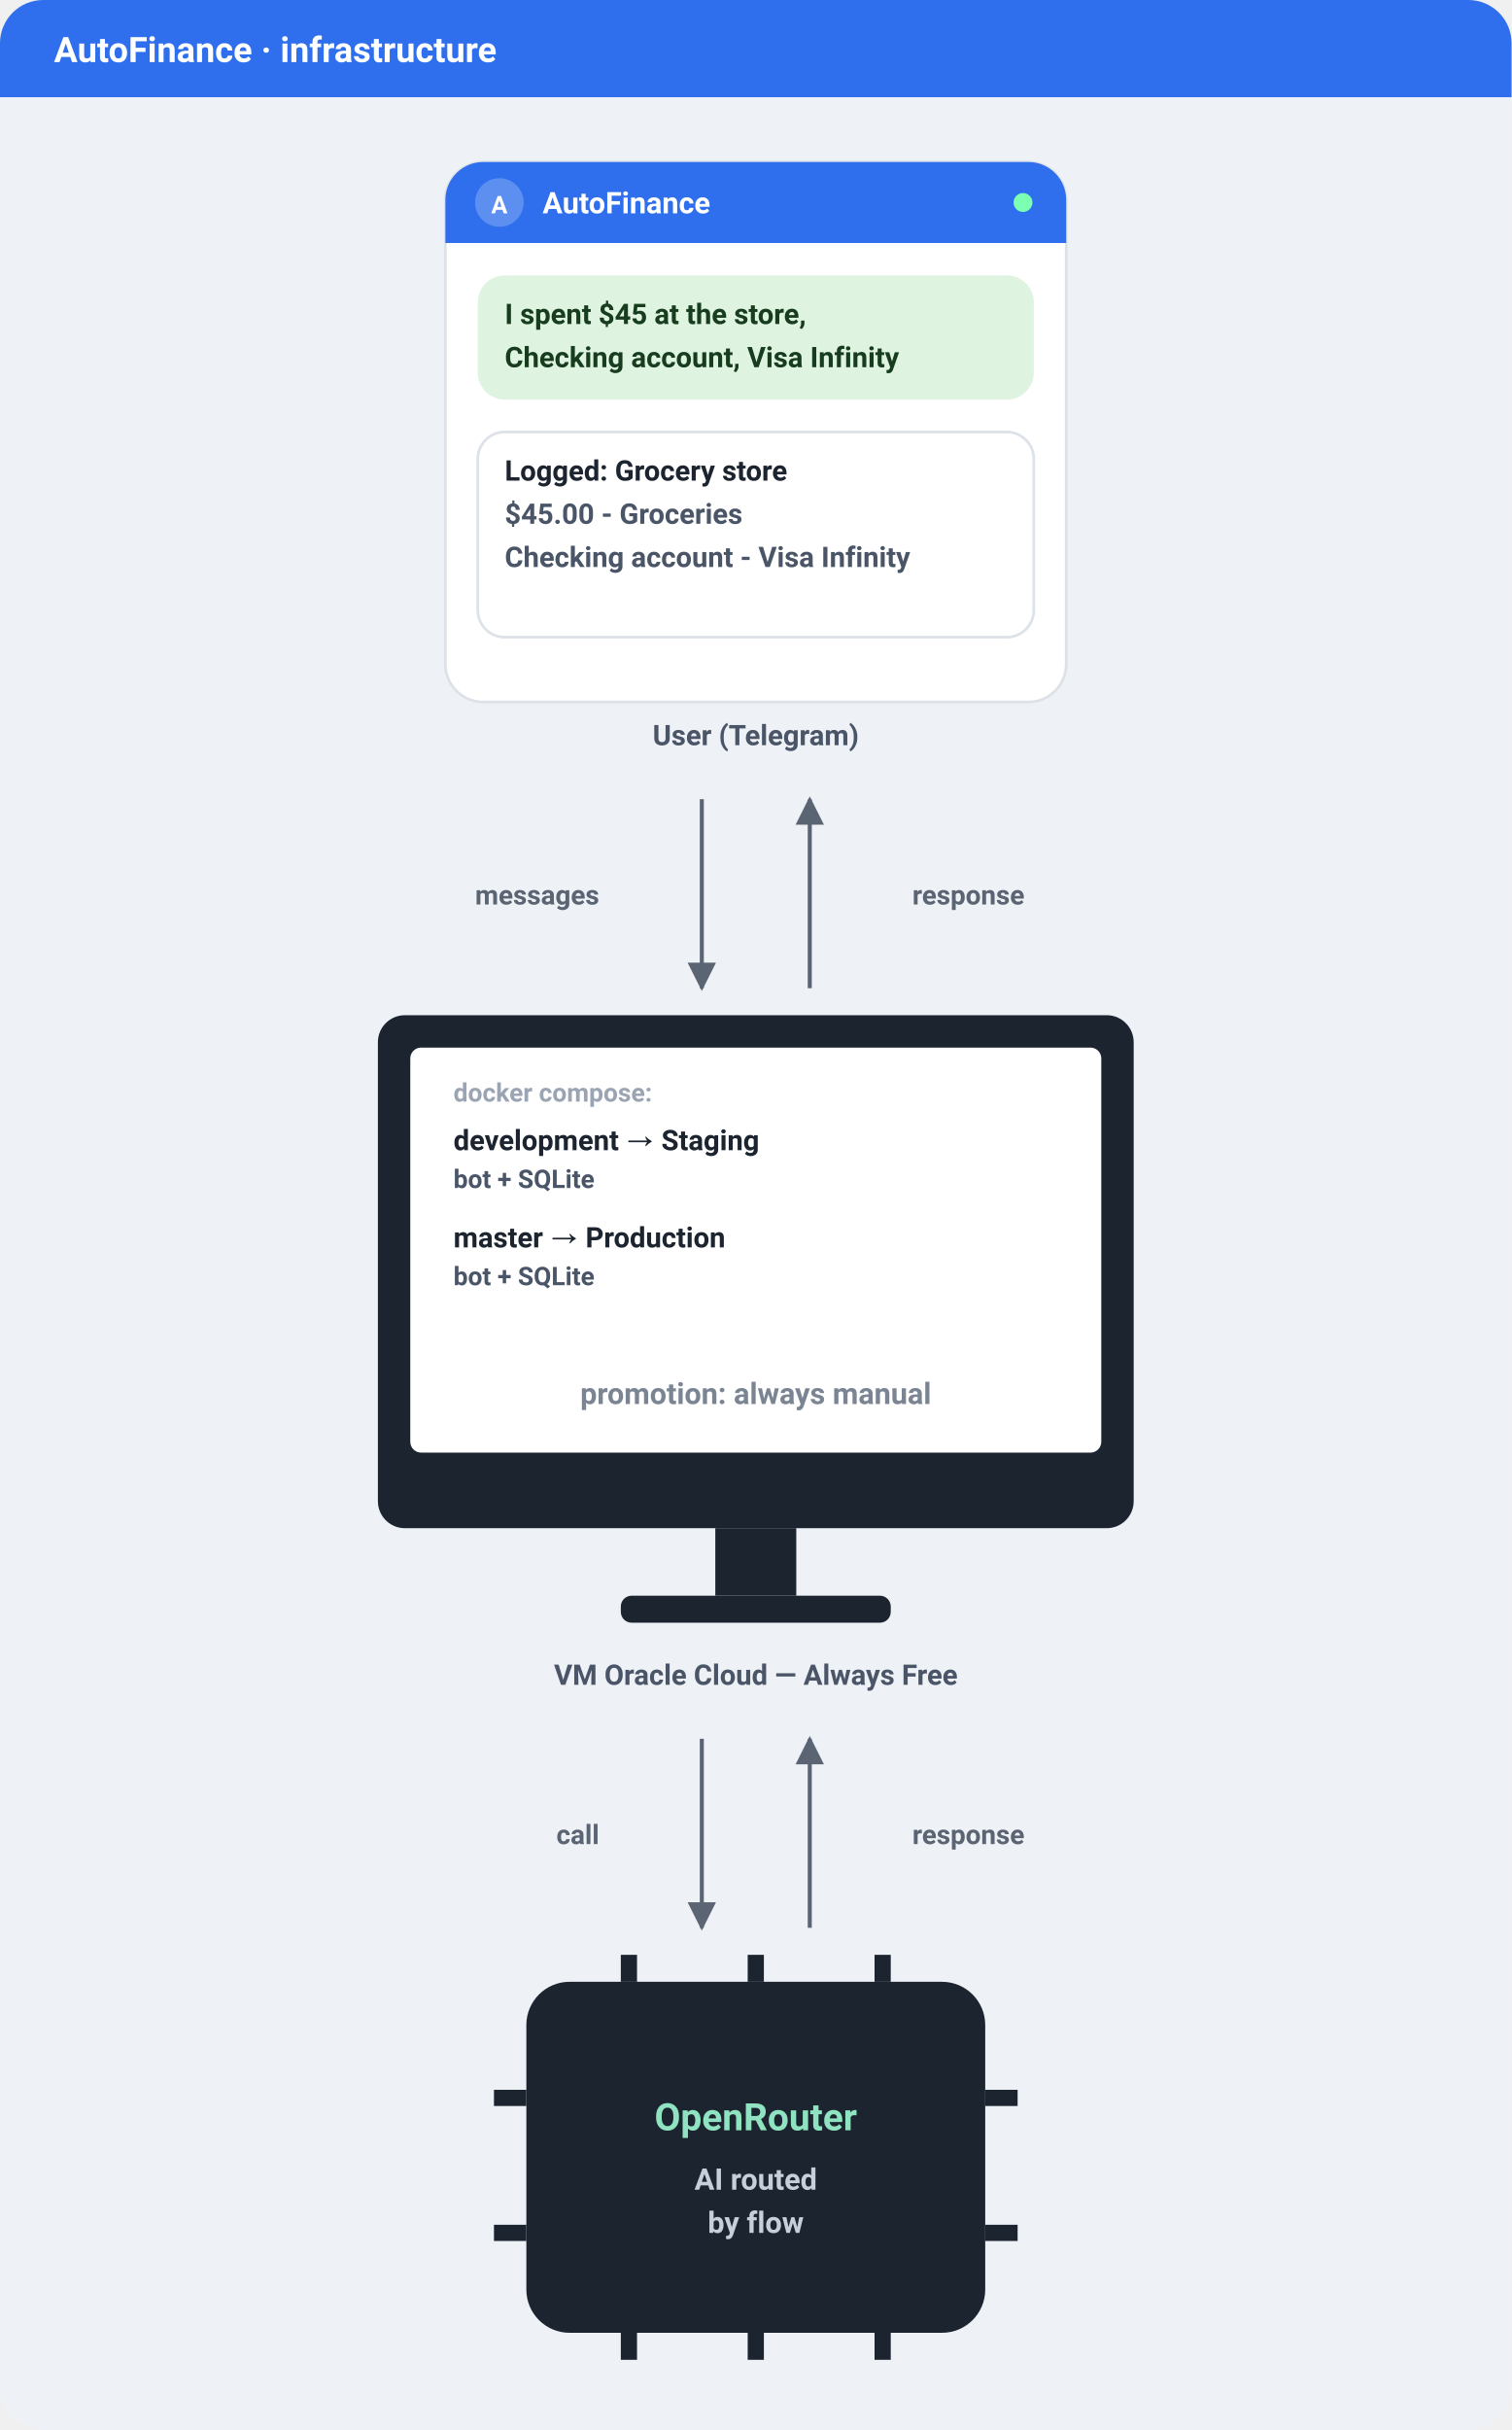
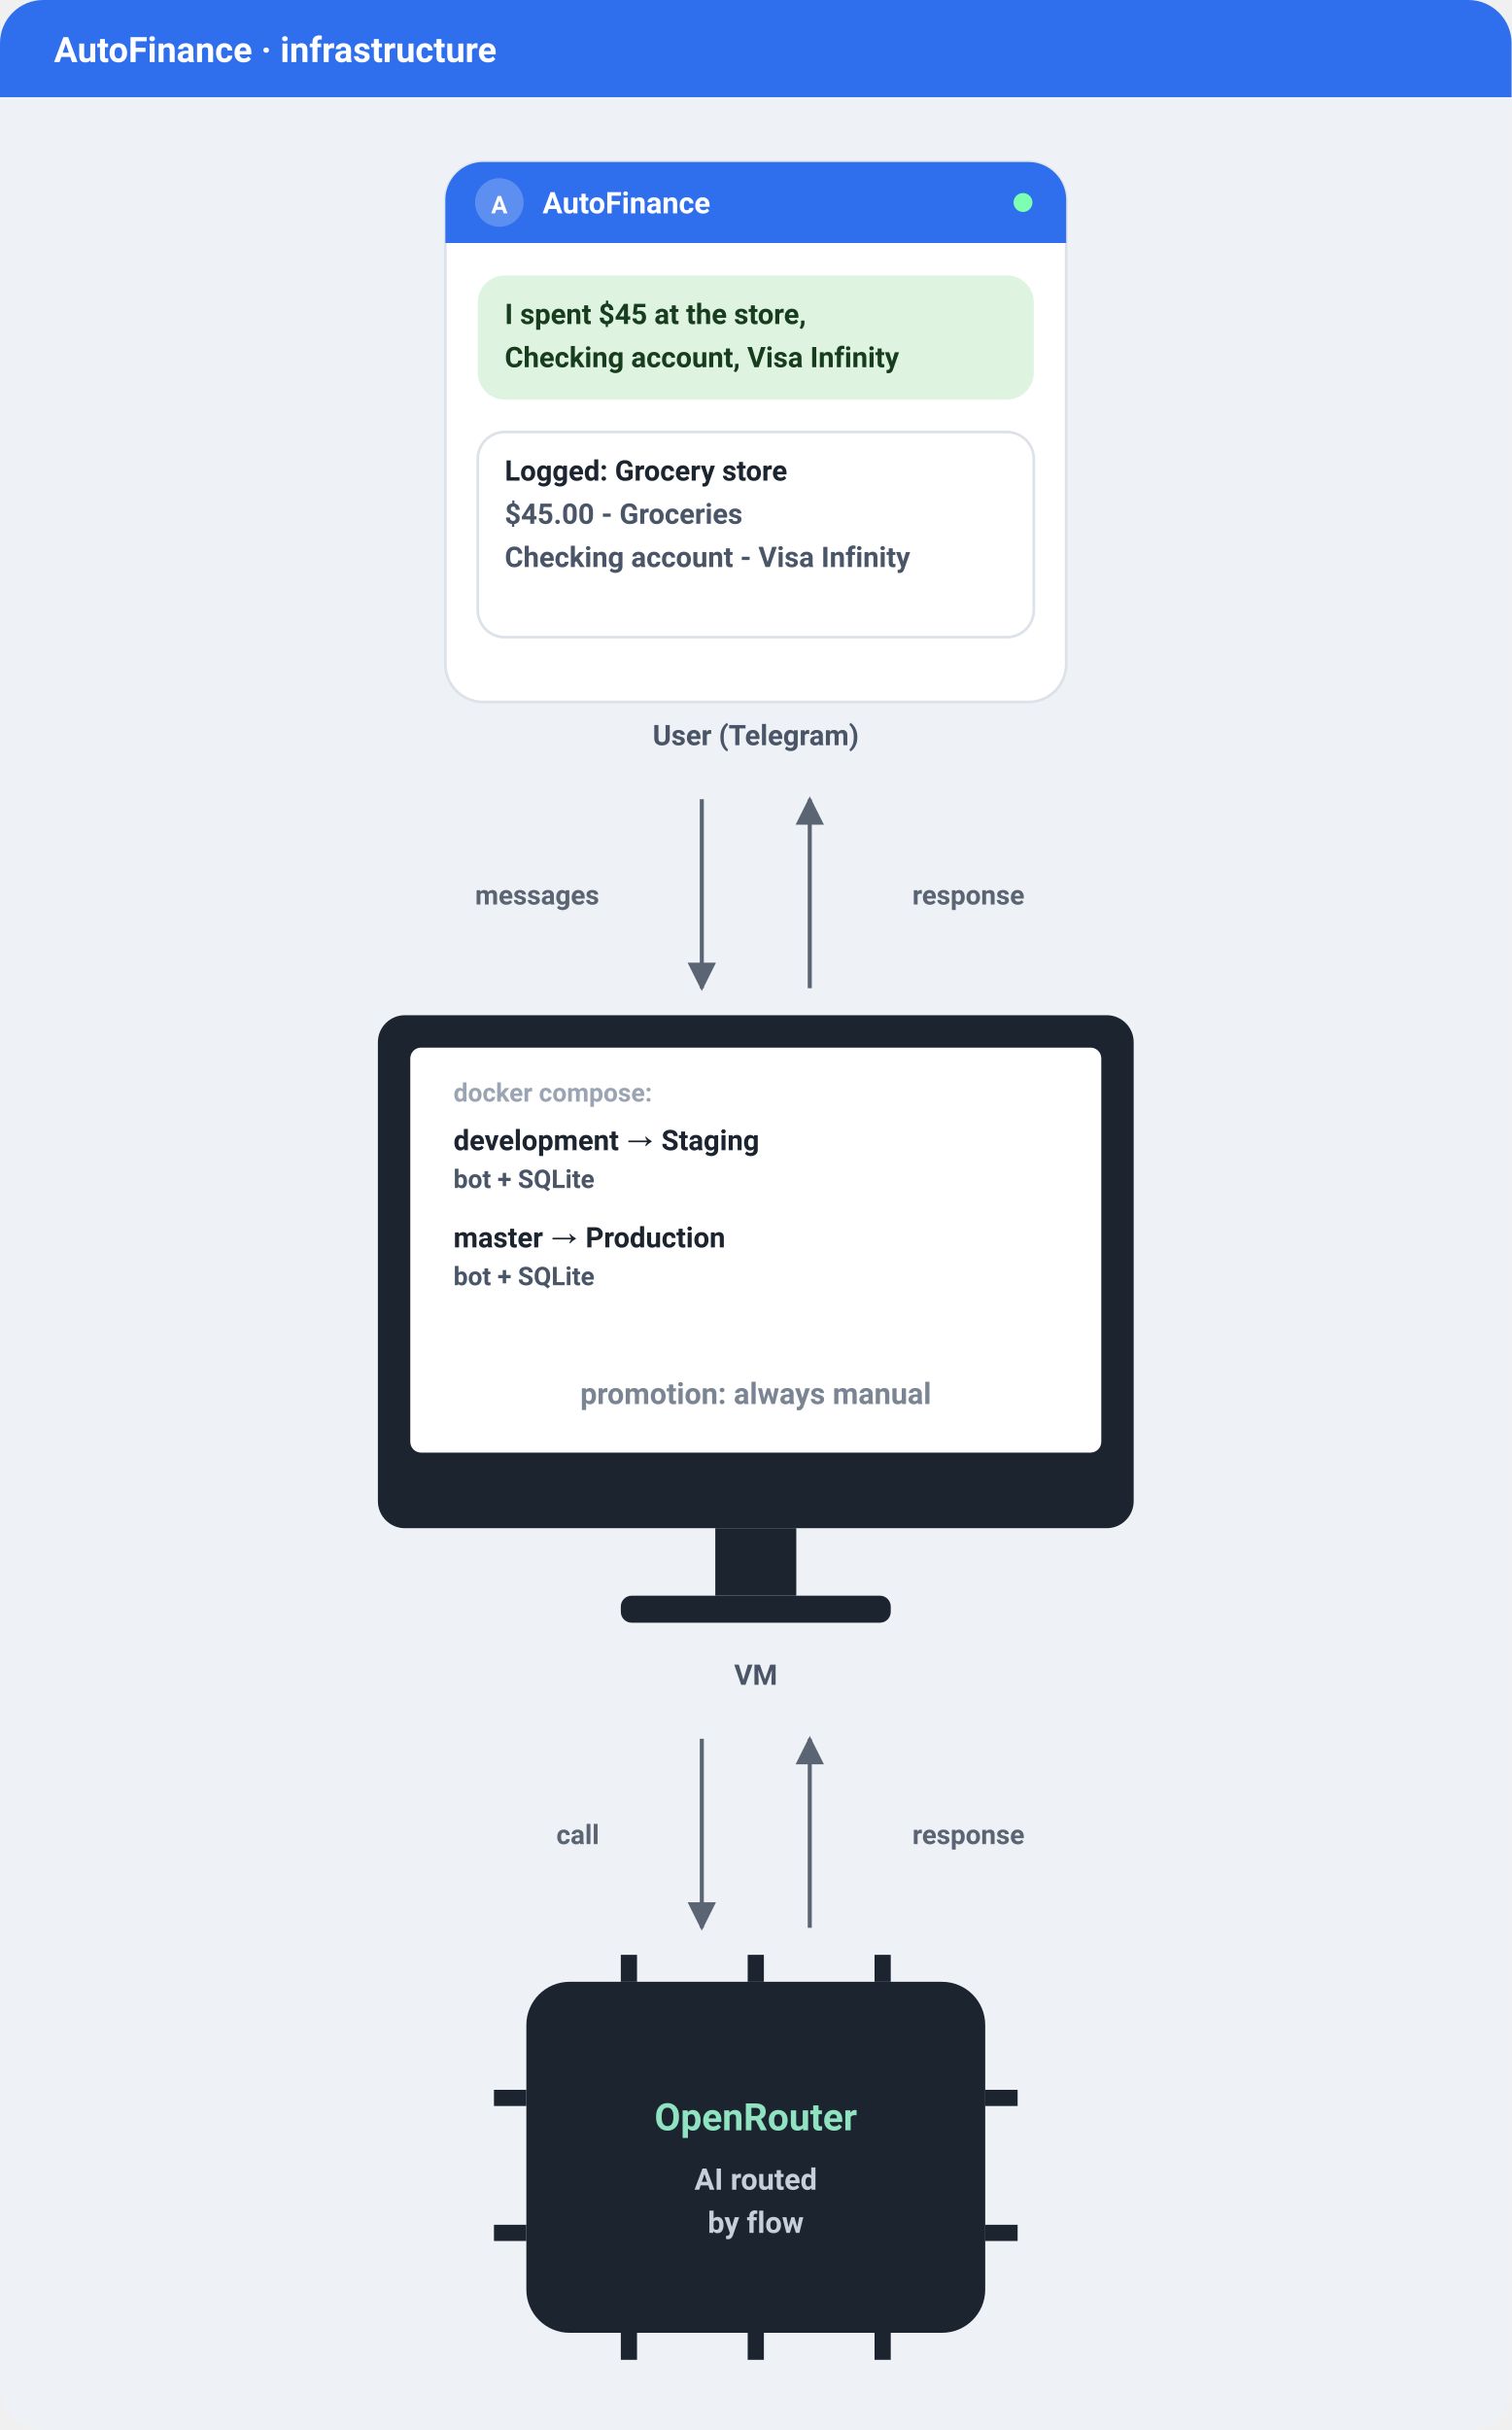
<svg xmlns="http://www.w3.org/2000/svg" viewBox="0 0 560 900" font-family="'Segoe UI', Roboto, Helvetica, Arial, sans-serif">
  <defs>
    <clipPath id="infraCard">
      <rect width="560" height="900" rx="16" />
    </clipPath>
    <marker id="arrow" viewBox="0 0 10 10" refX="9" refY="5" markerWidth="7" markerHeight="7" orient="auto-start-reverse">
      <path d="M0,0 L10,5 L0,10 z" fill="#5b6472" />
    </marker>
  </defs>
  <g clip-path="url(#infraCard)">
    <rect width="560" height="900" fill="#eef1f5" />
    <rect width="560" height="36" fill="#2f6fed" />
    <text x="20" y="23" fill="#ffffff" font-size="13" font-weight="700">AutoFinance · infrastructure</text>
    <rect x="165" y="60" width="230" height="200" rx="14" fill="#ffffff" stroke="#dde2e8" />
    <clipPath id="tgHeaderClip">
      <rect x="165" y="60" width="230" height="200" rx="14" />
    </clipPath>
    <g clip-path="url(#tgHeaderClip)">
      <rect x="165" y="60" width="230" height="30" fill="#2f6fed" />
      <circle cx="185" cy="75" r="9" fill="#ffffff" opacity="0.22" />
      <text x="185" y="79" fill="#ffffff" font-size="9" font-weight="700" text-anchor="middle">A</text>
      <text x="201" y="79" fill="#ffffff" font-size="11" font-weight="700">AutoFinance</text>
      <circle cx="379" cy="75" r="3.5" fill="#7CFFB2" />
    </g>
    <rect x="177" y="102" width="206" height="46" rx="10" fill="#dff3e1" />
    <text x="187" y="120" font-size="10.5" fill="#173d1e" font-weight="700">I spent $45 at the store,</text>
    <text x="187" y="136" font-size="10.5" fill="#173d1e" font-weight="700">Checking account, Visa Infinity</text>
    <rect x="177" y="160" width="206" height="76" rx="10" fill="#ffffff" stroke="#dde2e8" />
    <text x="187" y="178" font-size="10.5" fill="#1c2430" font-weight="700">Logged: Grocery store</text>
    <text x="187" y="194" font-size="10.5" fill="#4a5568" font-weight="700">$45.00 - Groceries</text>
    <text x="187" y="210" font-size="10.5" fill="#4a5568" font-weight="700">Checking account - Visa Infinity</text>
    <text x="280" y="276" font-size="10.5" fill="#4a5568" text-anchor="middle" font-weight="700">User (Telegram)</text>
    <line x1="260" y1="296" x2="260" y2="366" stroke="#5b6472" stroke-width="1.5" marker-end="url(#arrow)" />
    <line x1="300" y1="366" x2="300" y2="296" stroke="#5b6472" stroke-width="1.5" marker-end="url(#arrow)" />
    <text x="222" y="335" font-size="10" fill="#5b6472" text-anchor="end" font-weight="700">messages</text>
    <text x="338" y="335" font-size="10" fill="#5b6472" text-anchor="start" font-weight="700">response</text>
    <rect x="140" y="376" width="280" height="190" rx="10" fill="#1c2430" />
    <rect x="152" y="388" width="256" height="150" rx="4" fill="#ffffff" />
    <text x="168" y="408" font-size="9.5" fill="#9aa4b2" font-weight="700">docker compose:</text>
    <text x="168" y="426" font-size="10.5" fill="#1c2430" font-weight="700">development → Staging</text>
    <text x="168" y="440" font-size="9.5" fill="#4a5568" font-weight="700">bot + SQLite</text>
    <text x="168" y="462" font-size="10.5" fill="#1c2430" font-weight="700">master → Production</text>
    <text x="168" y="476" font-size="9.5" fill="#4a5568" font-weight="700">bot + SQLite</text>
    <text x="280" y="520" font-size="11" fill="#7a8493" text-anchor="middle" font-weight="700">promotion: always manual</text>
    <rect x="265" y="566" width="30" height="25" fill="#1c2430" />
    <rect x="230" y="591" width="100" height="10" rx="4" fill="#1c2430" />
-     <text x="280" y="624" font-size="10.5" fill="#4a5568" text-anchor="middle" font-weight="700">VM Oracle Cloud — Always Free</text>
+     <text x="280" y="624" font-size="10.5" fill="#4a5568" text-anchor="middle" font-weight="700">VM</text>
    <line x1="260" y1="644" x2="260" y2="714" stroke="#5b6472" stroke-width="1.5" marker-end="url(#arrow)" />
    <line x1="300" y1="714" x2="300" y2="644" stroke="#5b6472" stroke-width="1.5" marker-end="url(#arrow)" />
    <text x="222" y="683" font-size="10" fill="#5b6472" text-anchor="end" font-weight="700">call</text>
    <text x="338" y="683" font-size="10" fill="#5b6472" text-anchor="start" font-weight="700">response</text>
    <rect x="230" y="724" width="6" height="10" fill="#1c2430" />
    <rect x="277" y="724" width="6" height="10" fill="#1c2430" />
    <rect x="324" y="724" width="6" height="10" fill="#1c2430" />
    <rect x="230" y="864" width="6" height="10" fill="#1c2430" />
    <rect x="277" y="864" width="6" height="10" fill="#1c2430" />
    <rect x="324" y="864" width="6" height="10" fill="#1c2430" />
    <rect x="183" y="774" width="12" height="6" fill="#1c2430" />
    <rect x="183" y="824" width="12" height="6" fill="#1c2430" />
    <rect x="365" y="774" width="12" height="6" fill="#1c2430" />
    <rect x="365" y="824" width="12" height="6" fill="#1c2430" />
    <rect x="195" y="734" width="170" height="130" rx="16" fill="#1c2430" />
    <text x="280" y="789" font-size="14" fill="#8fe3c0" text-anchor="middle" font-weight="700">OpenRouter</text>
    <text x="280" y="811" font-size="11" fill="#c7cfda" text-anchor="middle" font-weight="700">AI routed</text>
    <text x="280" y="827" font-size="11" fill="#c7cfda" text-anchor="middle" font-weight="700">by flow</text>
  </g>
</svg>
